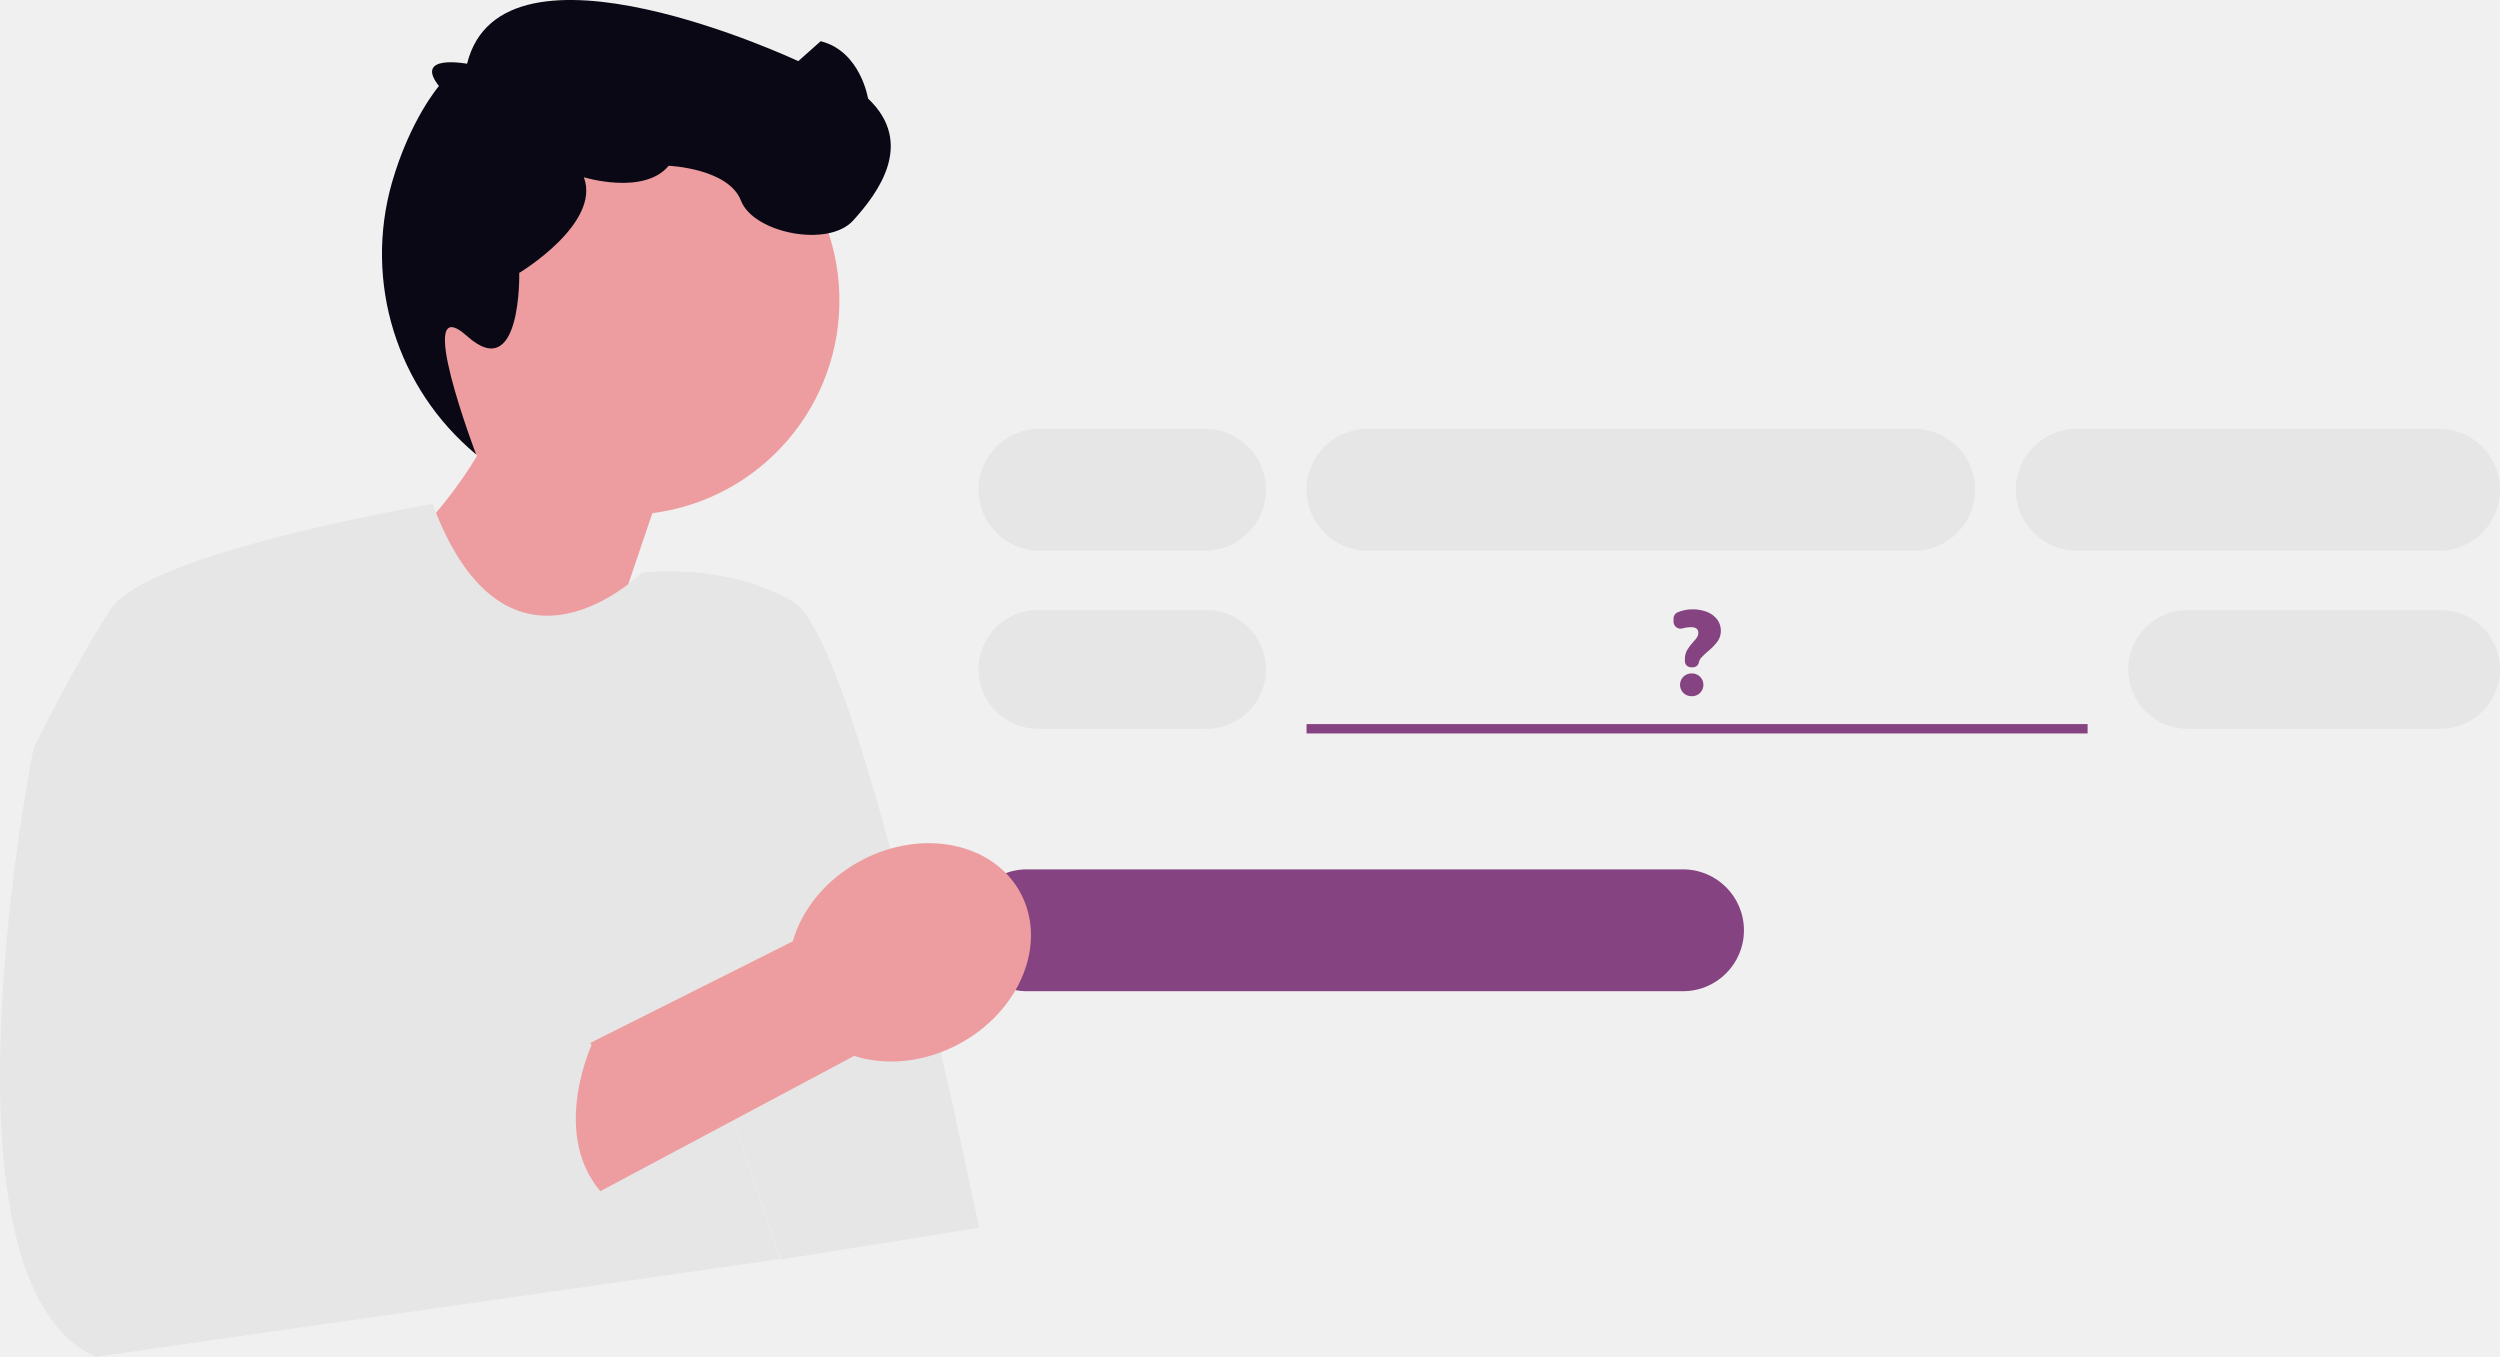
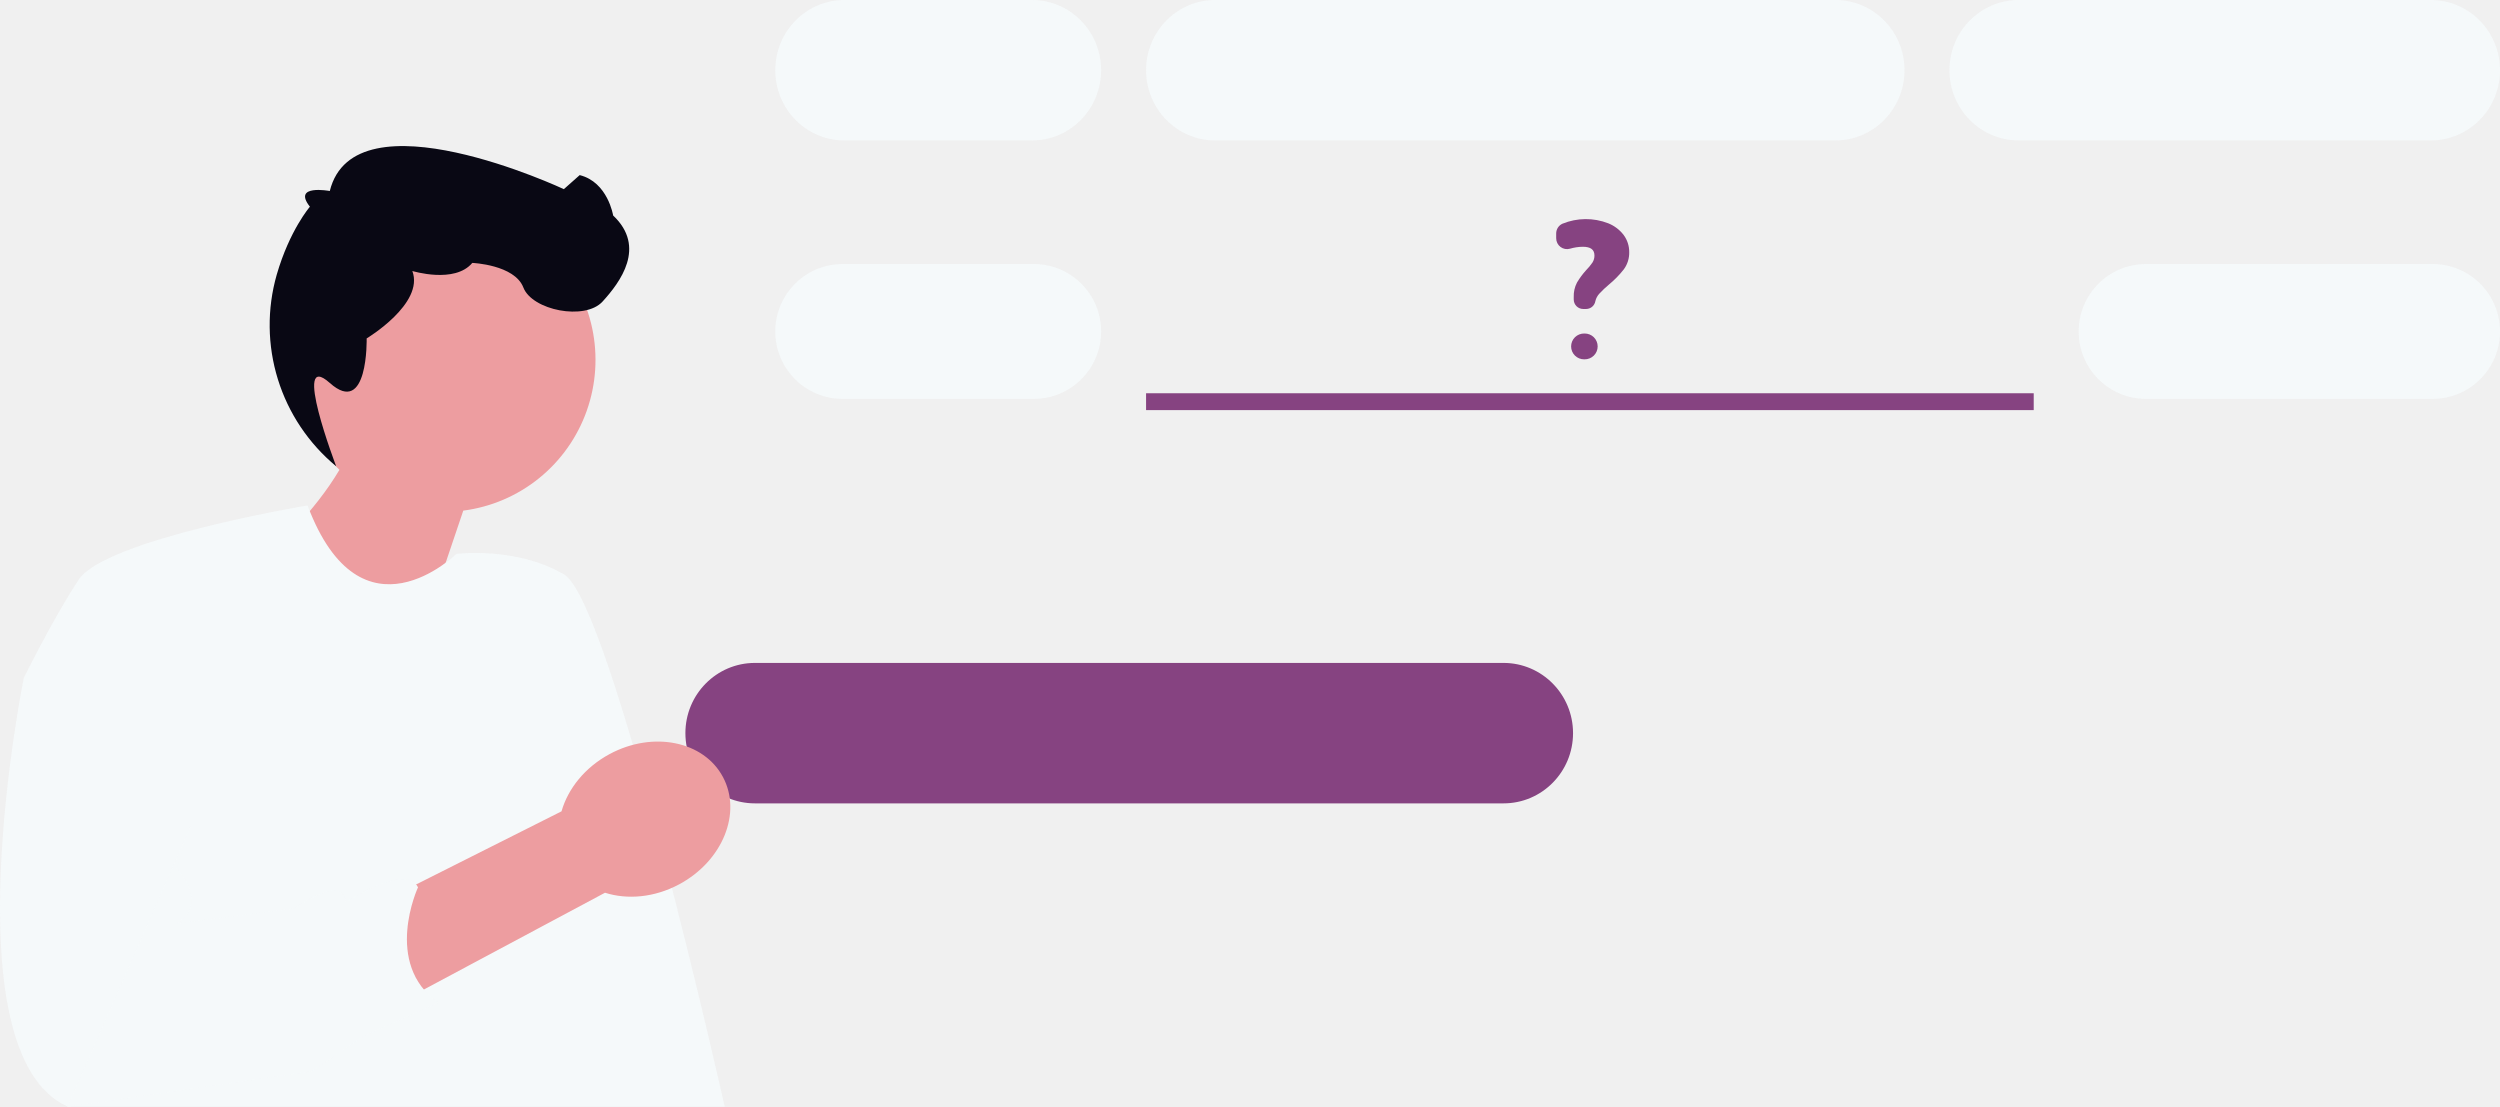
- <svg xmlns="http://www.w3.org/2000/svg" width="800.205" height="434.249" viewBox="0 0 800.205 434.249" role="img" artist="Katerina Limpitsouni" source="https://undraw.co/">
-   <g transform="translate(-604.795 -228.44)">
-     <rect width="249" height="39" rx="19.5" transform="translate(914 506.709)" fill="#864381" />
-     <path d="M163.91,103.535a68.626,68.626,0,1,1,76.3,80.137l-28.462,83.982-56.679-67.363s17.652-15.754,29.052-35.035a68.551,68.551,0,0,1-20.206-61.721Z" transform="translate(573.388 209.027)" fill="#ed9da0" />
-     <path d="M138.038,214.788S47.377,230.075,35.415,248.417s-24.721,44.658-24.721,44.658S-23.6,463.731,30.63,487.655l219.052-31.236L222.818,376.01l27.114,80.543L313.357,446.4S275.45,258.784,253.919,246.025s-48.447-9.331-48.447-9.331-42.862,42.587-66.985-21.889l-.449-.017Z" transform="translate(604.795 175.033)" fill="#e6e6e6" />
-     <path d="M217.932,69.156s19.185,5.895,27.16-3.675c0,0,19.139.8,23.126,11.164S296.129,91.8,304.1,83.025,324.04,58.3,308.889,43.95c0,0-2.392-15.152-15.152-18.342l-7.177,6.38s-94.8-44.583-106.013.835c0,0-17.167-3.236-9.007,7.135,0,0-9.195,10.661-15.027,30.879a83.352,83.352,0,0,0,26.925,87.014h0S163.052,104.339,180.547,120s16.7-20.227,16.7-20.227,26.224-15.777,20.688-30.616Z" transform="translate(573.749 216.021)" fill="#090814" />
-     <path d="M302.418,418.947l-133.433,71.1-25.655-37.828,139.447-69.943c2.908-10.181,10.567-19.817,21.756-25.809,19.578-10.486,42.484-5.851,51.162,10.352s-.159,37.837-19.737,48.323c-11.189,5.993-23.455,7.027-33.541,3.806Z" transform="translate(575.765 147.475)" fill="#ed9da0" />
-     <path d="M94.232,396.958,87.852,416.1s15.152,16.178,0,25.235l53.43-6.893s21.63-15.954,23.176-2.793c0,0,27.064-17.941,32.646-6.776,0,0-16.007,34.614,9.142,52.4l-33.464,15.047-23.836,16.132L38.41,524.552" transform="translate(597.015 138.137)" fill="#e6e6e6" />
-     <rect width="214" height="39" rx="19.5" transform="translate(1023 365.708)" fill="#e6e6e6" />
-     <rect width="92" height="38" rx="19" transform="translate(918 423.708)" fill="#e6e6e6" />
-     <path d="M250,1.5H0v-3H250Z" transform="translate(1023 461.708)" fill="#864381" />
-     <rect width="119" height="38" rx="19" transform="translate(1286 423.708)" fill="#e6e6e6" />
-     <rect width="155" height="39" rx="19.5" transform="translate(1250 365.708)" fill="#e6e6e6" />
-     <rect width="92" height="39" rx="19.5" transform="translate(918 365.708)" fill="#e6e6e6" />
-     <g transform="translate(1140.453 423.466)">
-       <path d="M462.46,381.058h-.582a1.968,1.968,0,0,1-1.966-1.966V378.6a6.015,6.015,0,0,1,.681-3.011,15.838,15.838,0,0,1,1.908-2.564,11.3,11.3,0,0,0,1.3-1.564,2.63,2.63,0,0,0,.41-1.455c0-1.214-.791-1.8-2.417-1.8a9.816,9.816,0,0,0-2.664.4,2.243,2.243,0,0,1-2.859-2.157v-.989a2.2,2.2,0,0,1,1.3-2.017,12.879,12.879,0,0,1,9.51-.083,7.539,7.539,0,0,1,3.2,2.422,5.834,5.834,0,0,1,1.146,3.536,5.751,5.751,0,0,1-1.108,3.536,20.215,20.215,0,0,1-3.1,3.158,22.086,22.086,0,0,0-1.987,1.872,3.456,3.456,0,0,0-.826,1.538A1.961,1.961,0,0,1,462.46,381.058Z" transform="translate(-456.268 -362.491)" fill="#864381" />
-       <path d="M474.11,504.7h-.077a3.644,3.644,0,1,1,0-7.287h.077a3.644,3.644,0,1,1,0,7.287Z" transform="translate(-468.241 -476.884)" fill="#864381" />
-     </g>
+ <svg xmlns="http://www.w3.org/2000/svg" width="445" height="197" viewBox="0 0 445 197" fill="none">
+   <g clip-path="url(#clip0_13808_1243)">
+     <path d="M267.627 118H134.374C127.541 118 122.001 123.596 122.001 130.5C122.001 137.404 127.541 143 134.374 143H267.627C274.461 143 280.001 137.404 280.001 130.5C280.001 123.596 274.461 118 267.627 118Z" fill="#864381" />
+     <path d="M52.475 59.297C53.352 54.374 55.572 49.791 58.888 46.058C62.204 42.324 66.487 39.585 71.262 38.145C76.036 36.706 81.115 36.621 85.934 37.902C90.753 39.182 95.124 41.778 98.562 45.399C101.999 49.021 104.369 53.527 105.408 58.418C106.447 63.309 106.114 68.393 104.446 73.106C102.779 77.818 99.841 81.975 95.961 85.115C92.081 88.254 87.409 90.253 82.464 90.891L71.277 124L49 97.442C49 97.442 55.938 91.231 60.419 83.63C57.193 80.549 54.779 76.713 53.393 72.467C52.007 68.22 51.692 63.695 52.477 59.297H52.475Z" fill="#ED9DA0" />
+     <path d="M54.58 90C54.58 90 18.733 95.995 14.004 103.187C9.274 110.38 4.229 120.699 4.229 120.699C4.229 120.699 -9.331 187.619 12.111 197H90.189H100.4H129C129 197 108.913 107.252 100.4 102.249C91.886 97.246 81.244 98.59 81.244 98.59C81.244 98.59 64.296 115.29 54.758 90.007L54.58 90Z" fill="white" />
+     <path d="M54.58 90C54.58 90 18.733 95.995 14.004 103.187C9.274 110.38 4.229 120.699 4.229 120.699C4.229 120.699 -9.331 187.619 12.111 197H90.189H100.4H129C129 197 108.913 107.252 100.4 102.249C91.886 97.246 81.244 98.59 81.244 98.59C81.244 98.59 64.296 115.29 54.758 90.007L54.58 90Z" fill="#3A7D95" fill-opacity="0.05" />
+     <path d="M73.395 48.237C73.395 48.237 80.934 50.548 84.069 46.797C84.069 46.797 91.59 47.111 93.157 51.173C94.724 55.235 104.126 57.112 107.258 53.673C110.391 50.234 115.095 43.983 109.14 38.358C109.14 38.358 108.2 32.42 103.186 31.169L100.365 33.67C100.365 33.67 63.109 16.196 58.703 33.997C58.703 33.997 51.956 32.729 55.163 36.794C55.163 36.794 51.549 40.972 49.257 48.896C47.513 54.992 47.585 61.462 49.464 67.517C51.343 73.573 54.947 78.952 59.839 83C59.839 83 51.827 62.027 58.703 68.165C65.578 74.303 65.266 60.237 65.266 60.237C65.266 60.237 75.572 54.054 73.396 48.238L73.395 48.237Z" fill="#090814" />
+     <path d="M107.691 158.906L55.11 187L45 172.053L99.951 144.416C101.097 140.393 104.115 136.585 108.524 134.217C116.239 130.074 125.266 131.905 128.685 138.308C132.105 144.71 128.623 153.259 120.908 157.402C116.499 159.77 111.665 160.179 107.69 158.906L107.691 158.906Z" fill="#ED9DA0" />
+     <path d="M33.952 147L31.443 154.501C31.443 154.501 37.401 160.841 31.443 164.39L52.453 161.689C52.453 161.689 60.959 155.437 61.567 160.594C61.567 160.594 72.21 153.564 74.405 157.939C74.405 157.939 68.11 171.503 78 178.473L64.841 184.369L55.467 190.691L12 197" fill="white" />
+     <path d="M33.952 147L31.443 154.501C31.443 154.501 37.401 160.841 31.443 164.39L52.453 161.689C52.453 161.689 60.959 155.437 61.567 160.594C61.567 160.594 72.21 153.564 74.405 157.939C74.405 157.939 68.11 171.503 78 178.473L64.841 184.369L55.467 190.691L12 197" fill="#3A7D95" fill-opacity="0.05" />
+     <path d="M326.7 0H216.302C209.509 0 204.001 5.596 204.001 12.5C204.001 19.404 209.509 25 216.302 25H326.7C333.493 25 339.001 19.404 339.001 12.5C339.001 5.596 333.493 0 326.7 0Z" fill="white" />
+     <path d="M326.7 0H216.302C209.509 0 204.001 5.596 204.001 12.5C204.001 19.404 209.509 25 216.302 25H326.7C333.493 25 339.001 19.404 339.001 12.5C339.001 5.596 333.493 0 326.7 0Z" fill="#3A7D95" fill-opacity="0.05" />
+     <path d="M184.023 47H149.979C143.364 47 138.001 52.373 138.001 59C138.001 65.627 143.364 71 149.979 71H184.023C190.638 71 196.001 65.627 196.001 59C196.001 52.373 190.638 47 184.023 47Z" fill="white" />
+     <path d="M184.023 47H149.979C143.364 47 138.001 52.373 138.001 59C138.001 65.627 143.364 71 149.979 71H184.023C190.638 71 196.001 65.627 196.001 59C196.001 52.373 190.638 47 184.023 47Z" fill="#3A7D95" fill-opacity="0.05" />
+     <path d="M362.001 73H204.001V70H362.001V73Z" fill="#864381" />
+     <path d="M433.026 47H381.976C375.362 47 370.001 52.373 370.001 59C370.001 65.627 375.362 71 381.976 71H433.026C439.64 71 445.001 65.627 445.001 59C445.001 52.373 439.64 47 433.026 47Z" fill="white" />
+     <path d="M433.026 47H381.976C375.362 47 370.001 52.373 370.001 59C370.001 65.627 375.362 71 381.976 71H433.026C439.64 71 445.001 65.627 445.001 59C445.001 52.373 439.64 47 433.026 47Z" fill="#3A7D95" fill-opacity="0.05" />
+     <path d="M432.672 0H359.33C352.521 0 347.001 5.596 347.001 12.5C347.001 19.404 352.521 25 359.33 25H432.672C439.481 25 445.001 19.404 445.001 12.5C445.001 5.596 439.481 0 432.672 0Z" fill="white" />
+     <path d="M432.672 0H359.33C352.521 0 347.001 5.596 347.001 12.5C347.001 19.404 352.521 25 359.33 25H432.672C439.481 25 445.001 19.404 445.001 12.5C445.001 5.596 439.481 0 432.672 0Z" fill="#3A7D95" fill-opacity="0.05" />
+     <path d="M183.708 0H150.294C143.505 0 138.001 5.596 138.001 12.5C138.001 19.404 143.505 25 150.294 25H183.708C190.497 25 196.001 19.404 196.001 12.5C196.001 5.596 190.497 0 183.708 0Z" fill="white" />
+     <path d="M183.708 0H150.294C143.505 0 138.001 5.596 138.001 12.5C138.001 19.404 143.505 25 150.294 25H183.708C190.497 25 196.001 19.404 196.001 12.5C196.001 5.596 190.497 0 183.708 0Z" fill="#3A7D95" fill-opacity="0.05" />
+     <path d="M282.309 55H281.81C281.363 54.999 280.934 54.821 280.618 54.503C280.302 54.186 280.124 53.755 280.124 53.306V52.882C280.09 51.981 280.292 51.086 280.708 50.287C281.178 49.497 281.726 48.757 282.344 48.078C282.755 47.663 283.129 47.212 283.459 46.73C283.696 46.355 283.818 45.919 283.811 45.476C283.811 44.43 283.132 43.925 281.738 43.925C280.964 43.934 280.195 44.05 279.453 44.27C279.167 44.352 278.865 44.366 278.573 44.311C278.28 44.256 278.004 44.134 277.766 43.954C277.528 43.774 277.336 43.541 277.203 43.273C277.07 43.005 277.001 42.71 277.001 42.411V41.559C276.999 41.191 277.104 40.832 277.302 40.523C277.5 40.215 277.783 39.971 278.116 39.82C280.726 38.752 283.644 38.726 286.272 39.749C287.358 40.183 288.306 40.904 289.017 41.836C289.666 42.717 290.011 43.787 290 44.883C290.026 45.976 289.692 47.048 289.049 47.93C288.265 48.932 287.373 49.845 286.391 50.652C285.79 51.154 285.221 51.692 284.686 52.265C284.341 52.638 284.097 53.095 283.978 53.59C283.912 53.986 283.707 54.345 283.402 54.604C283.096 54.862 282.708 55.002 282.309 55Z" fill="#864381" />
+     <path d="M282.045 63.961H281.997C281.691 63.966 281.388 63.91 281.105 63.797C280.821 63.684 280.563 63.515 280.345 63.301C280.128 63.087 279.955 62.832 279.837 62.551C279.719 62.27 279.658 61.968 279.658 61.663C279.658 61.358 279.719 61.056 279.837 60.775C279.955 60.494 280.128 60.239 280.345 60.025C280.563 59.811 280.821 59.643 281.105 59.529C281.388 59.416 281.691 59.361 281.997 59.365H282.045C282.351 59.361 282.654 59.416 282.937 59.529C283.221 59.643 283.479 59.811 283.697 60.025C283.914 60.239 284.087 60.494 284.205 60.775C284.323 61.056 284.384 61.358 284.384 61.663C284.384 61.968 284.323 62.27 284.205 62.551C284.087 62.832 283.914 63.087 283.697 63.301C283.479 63.515 283.221 63.684 282.937 63.797C282.654 63.91 282.351 63.966 282.045 63.961Z" fill="#864381" />
  </g>
+   <defs>
+     <clipPath id="clip0_13808_1243">
+       <rect width="445.001" height="197" fill="white" />
+     </clipPath>
+   </defs>
</svg>
